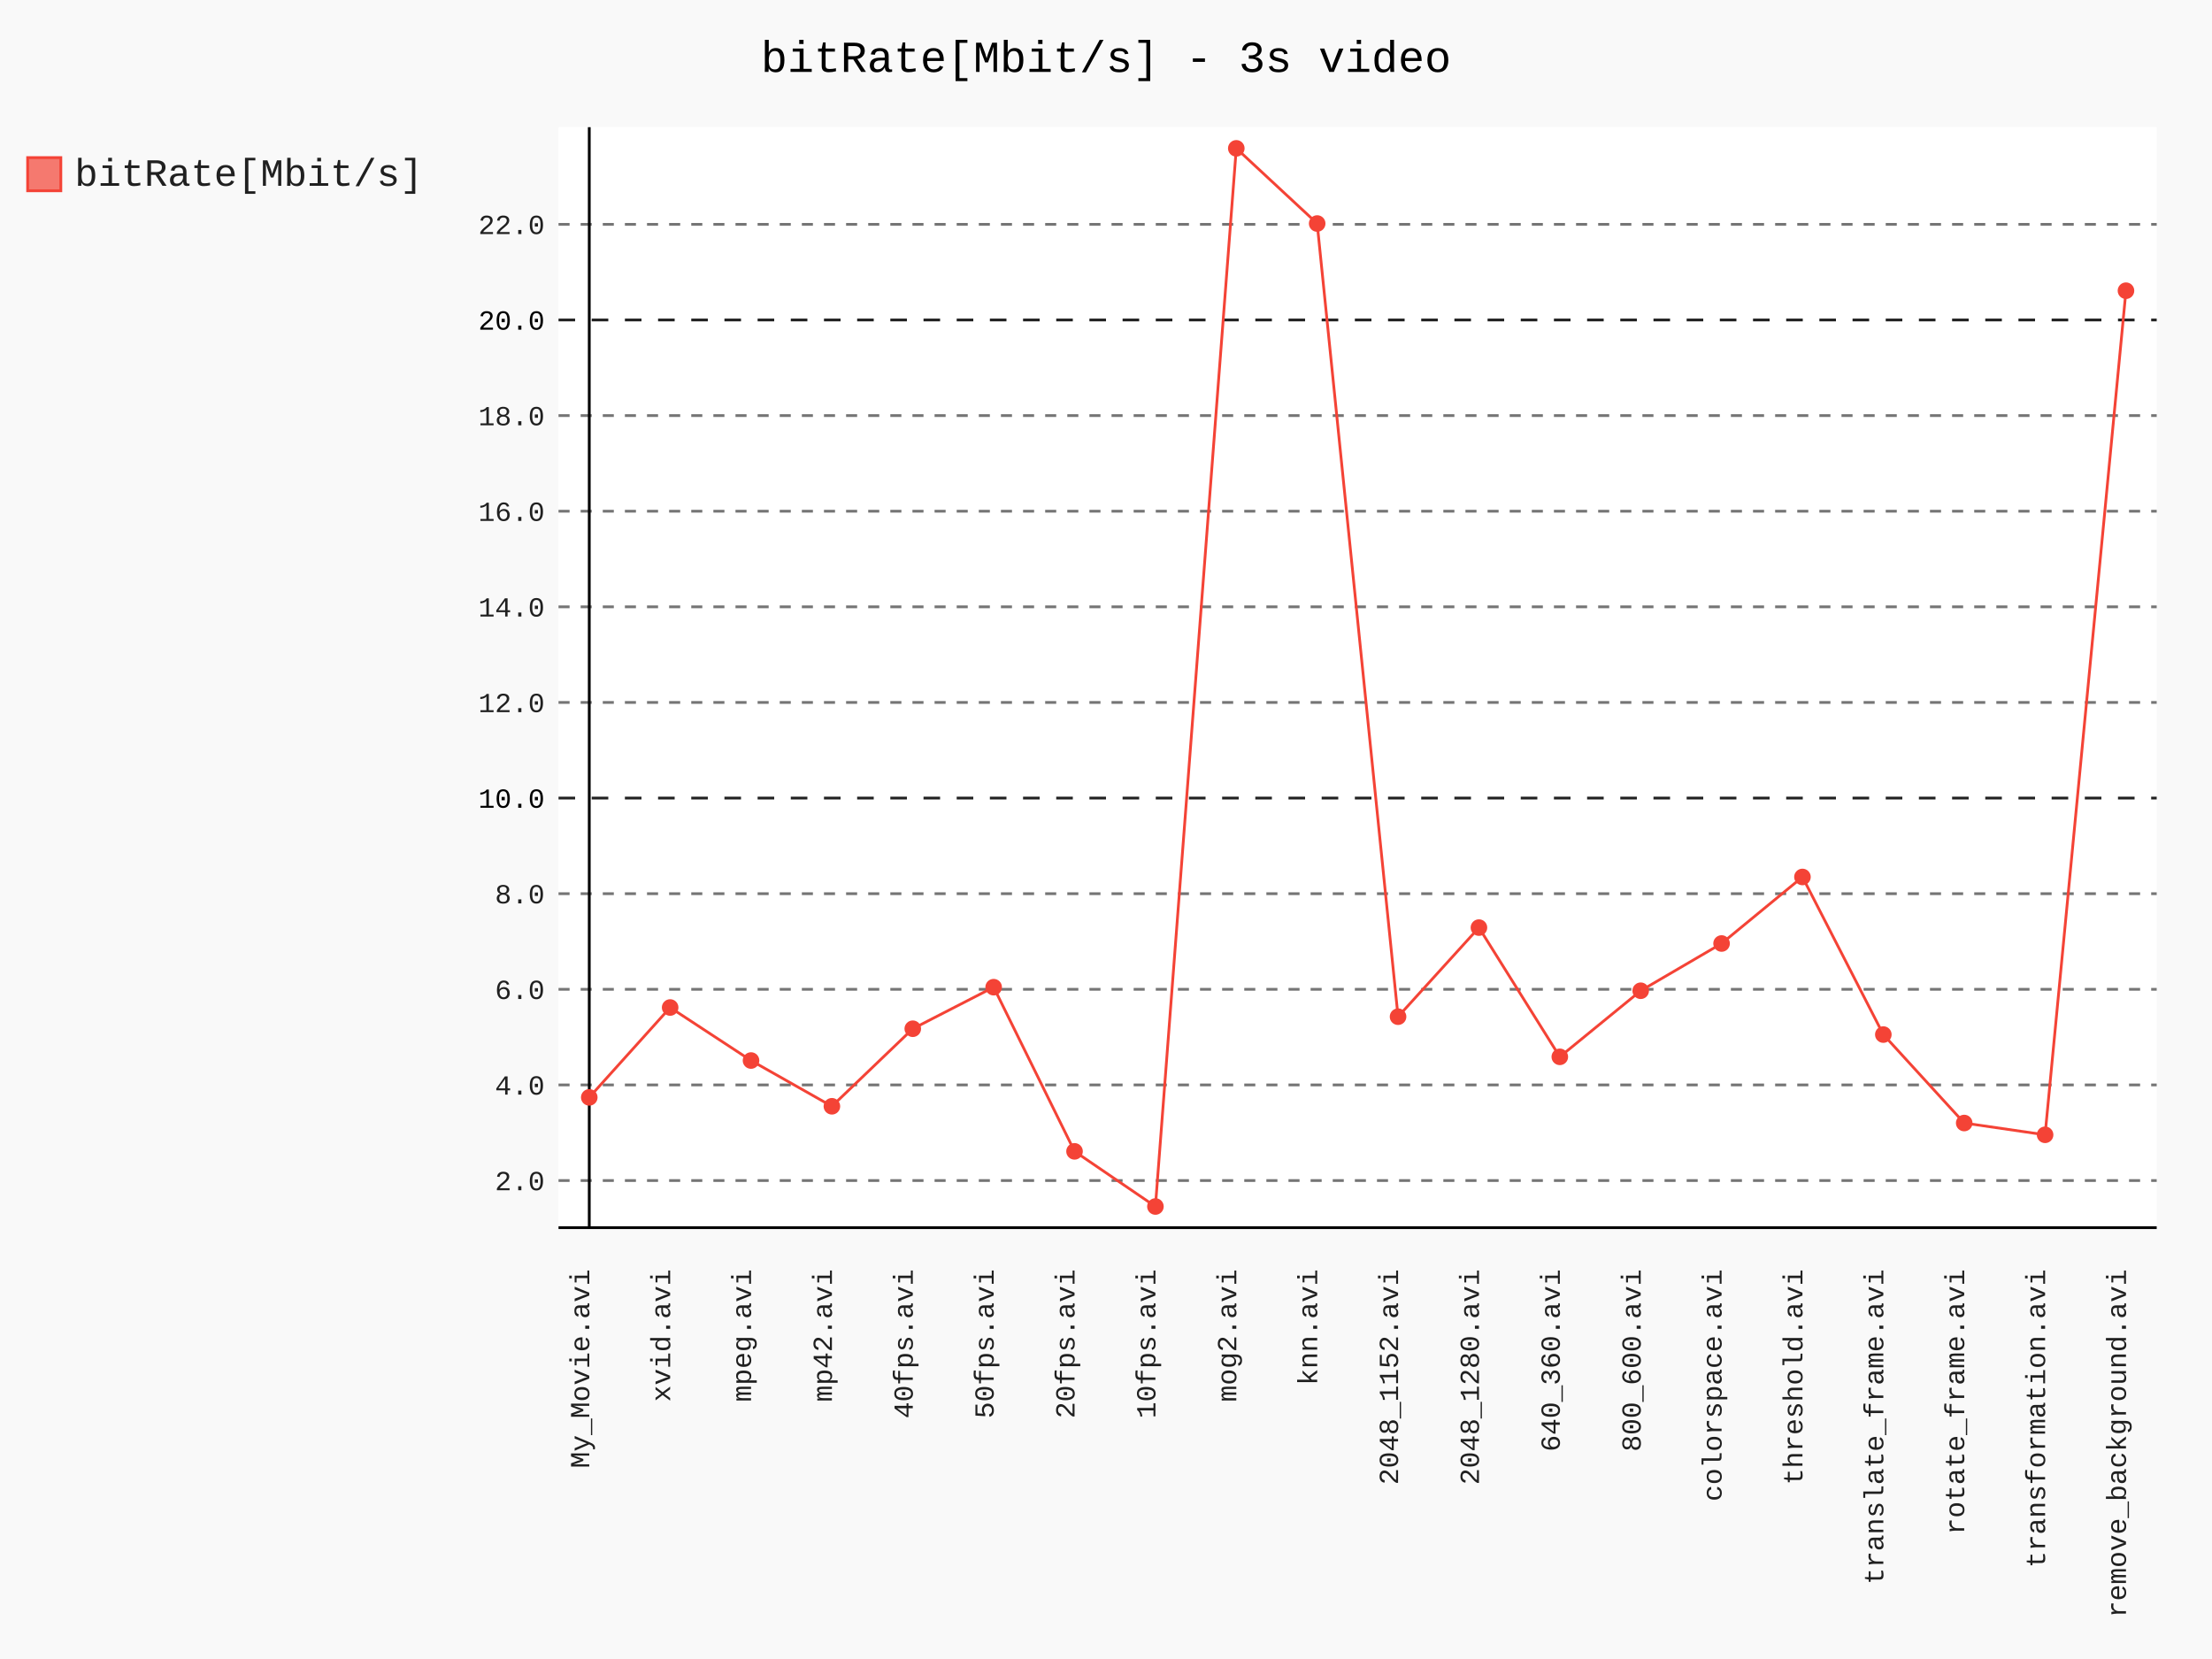
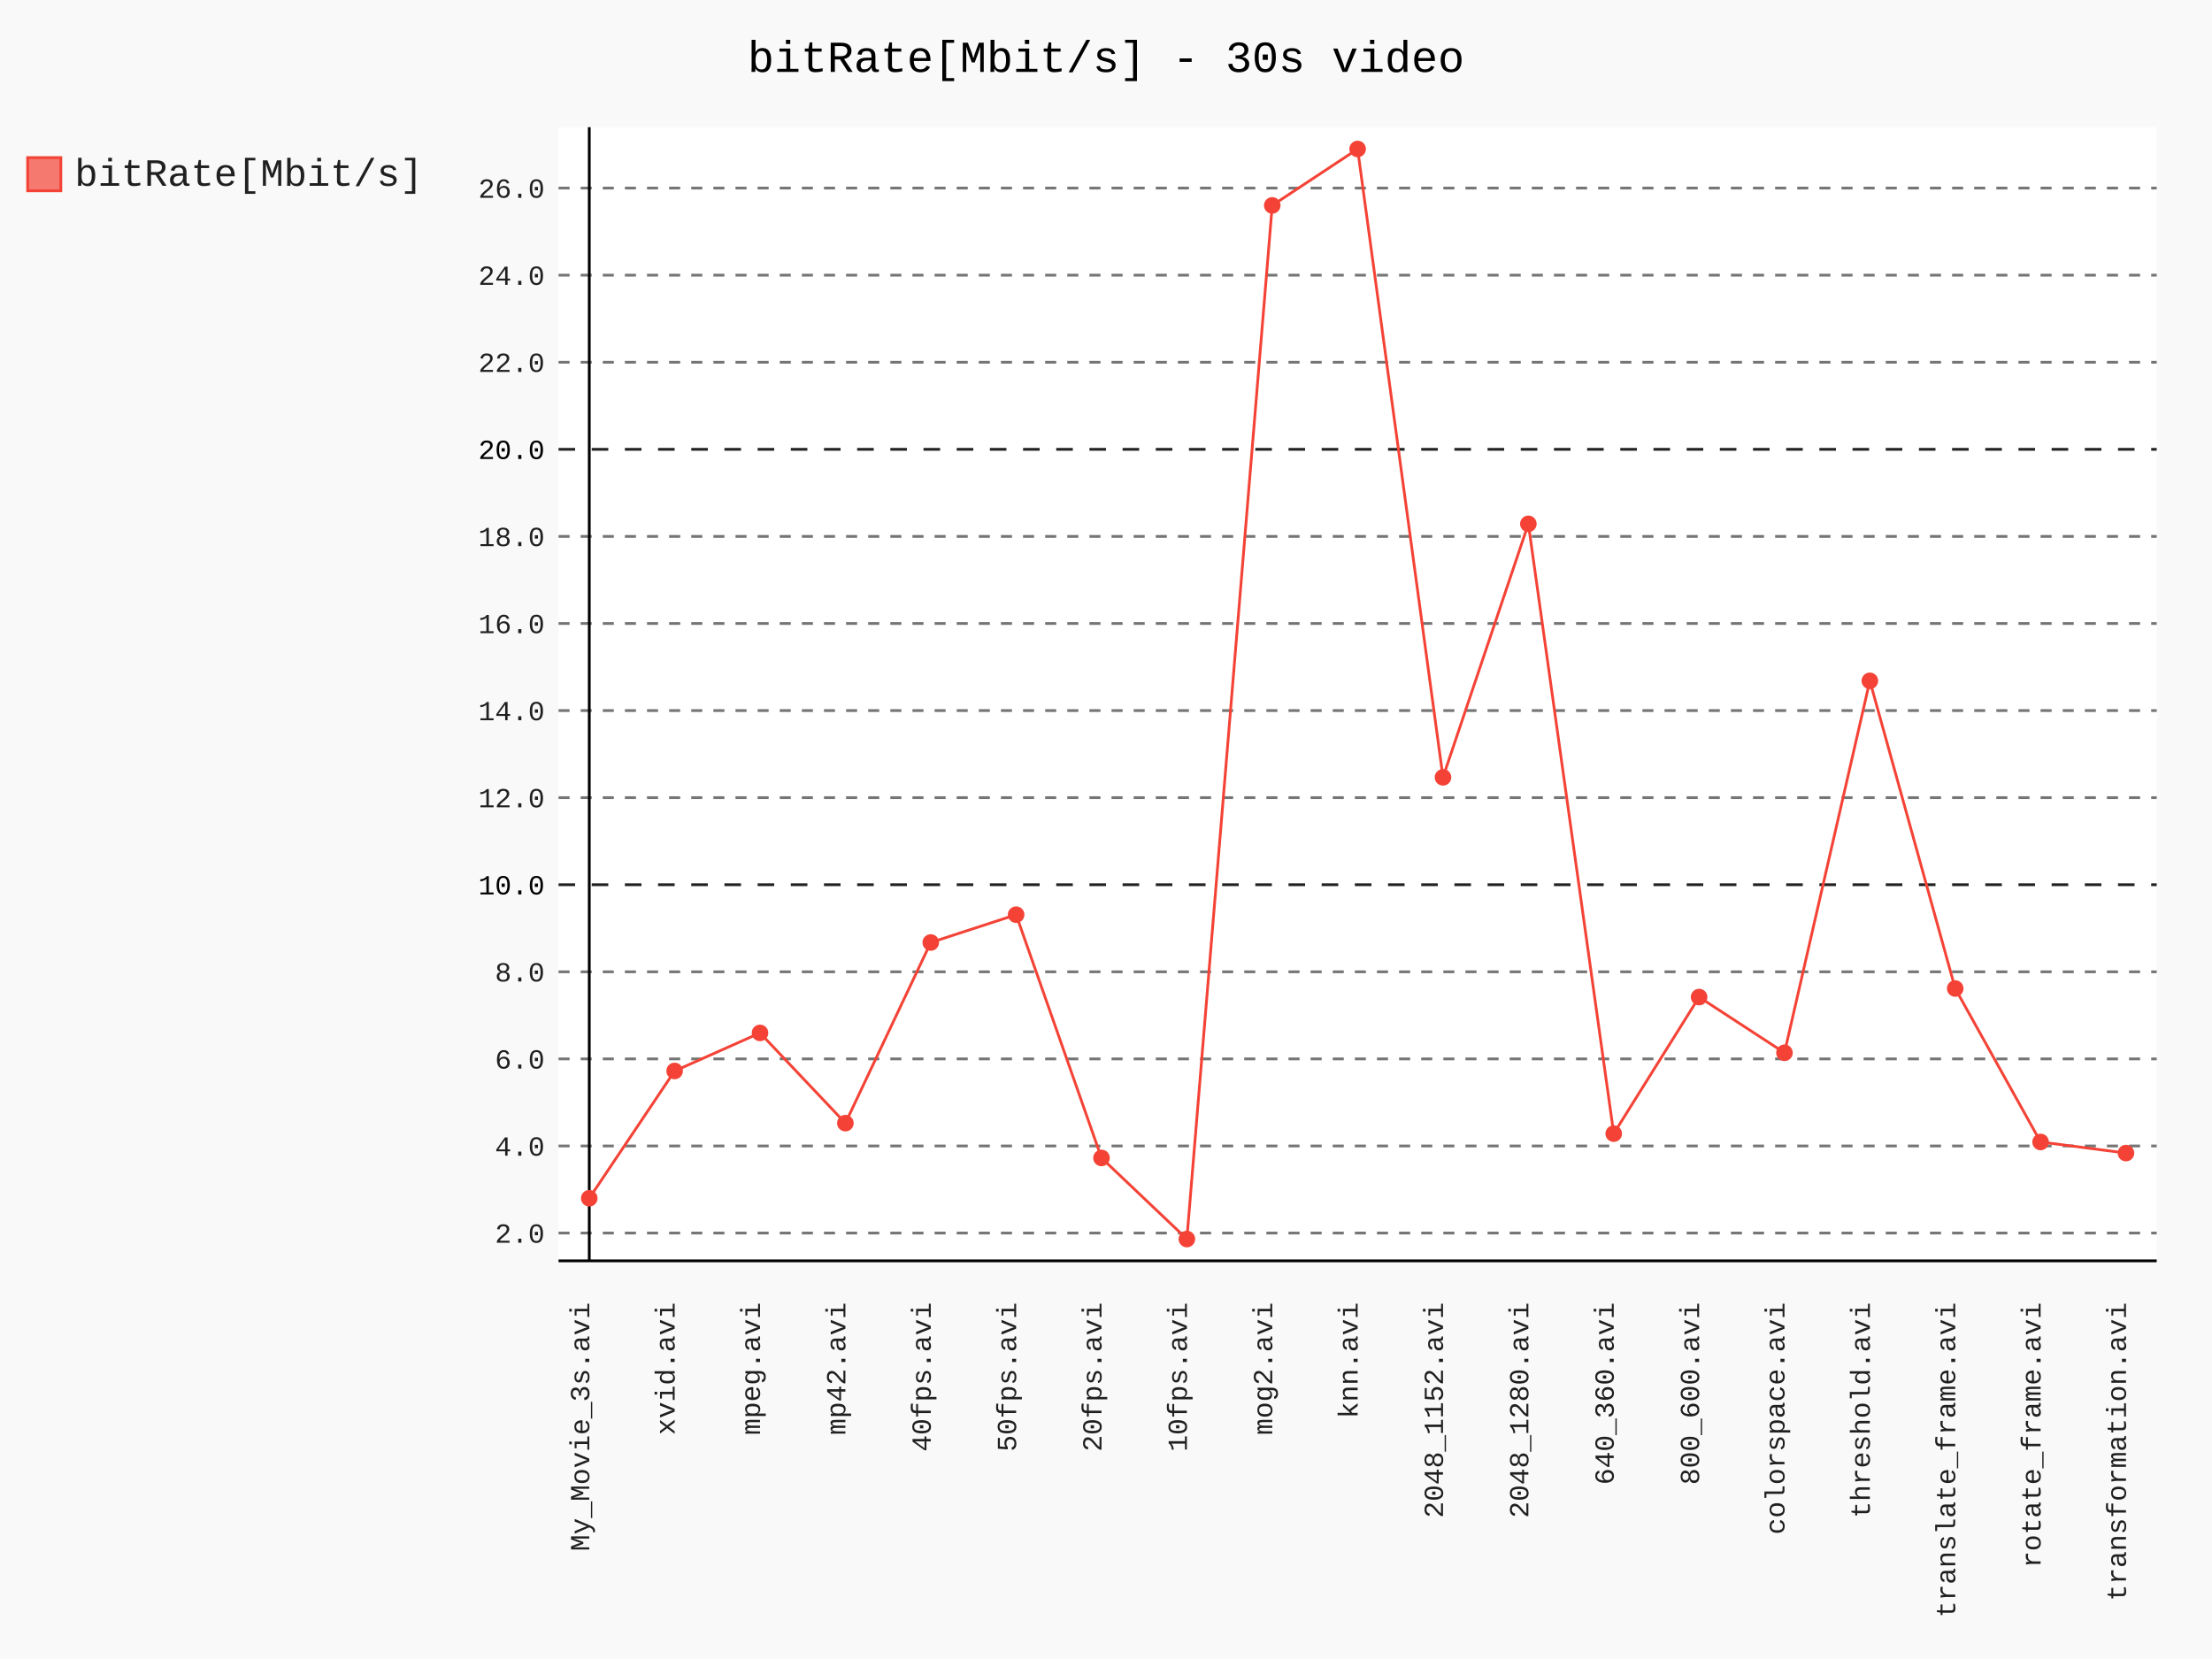
- <svg xmlns="http://www.w3.org/2000/svg" class="pygal-chart" id="chart-f7a92870-f9f4-41e7-86db-1ce3e3219ff3" viewBox="0 0 800 600">
+ <svg xmlns="http://www.w3.org/2000/svg" class="pygal-chart" id="chart-c74074d8-b9dc-451a-99ee-8d6e1b5ba325" viewBox="0 0 800 600">
  <defs>
-     <style type="text/css">#chart-f7a92870-f9f4-41e7-86db-1ce3e3219ff3{-webkit-user-select:none;-webkit-font-smoothing:antialiased;font-family:Consolas,"Liberation Mono",Menlo,Courier,monospace}#chart-f7a92870-f9f4-41e7-86db-1ce3e3219ff3 .title{font-family:Consolas,"Liberation Mono",Menlo,Courier,monospace;font-size:16px}#chart-f7a92870-f9f4-41e7-86db-1ce3e3219ff3 .legends .legend text{font-family:Consolas,"Liberation Mono",Menlo,Courier,monospace;font-size:14px}#chart-f7a92870-f9f4-41e7-86db-1ce3e3219ff3 .axis text{font-family:Consolas,"Liberation Mono",Menlo,Courier,monospace;font-size:10px}#chart-f7a92870-f9f4-41e7-86db-1ce3e3219ff3 .axis text.major{font-family:Consolas,"Liberation Mono",Menlo,Courier,monospace;font-size:10px}#chart-f7a92870-f9f4-41e7-86db-1ce3e3219ff3 .text-overlay text.value{font-family:Consolas,"Liberation Mono",Menlo,Courier,monospace;font-size:16px}#chart-f7a92870-f9f4-41e7-86db-1ce3e3219ff3 .text-overlay text.label{font-family:Consolas,"Liberation Mono",Menlo,Courier,monospace;font-size:10px}#chart-f7a92870-f9f4-41e7-86db-1ce3e3219ff3 .tooltip{font-family:Consolas,"Liberation Mono",Menlo,Courier,monospace;font-size:14px}#chart-f7a92870-f9f4-41e7-86db-1ce3e3219ff3 text.no_data{font-family:Consolas,"Liberation Mono",Menlo,Courier,monospace;font-size:64px}
- #chart-f7a92870-f9f4-41e7-86db-1ce3e3219ff3{background-color:rgba(249,249,249,1)}#chart-f7a92870-f9f4-41e7-86db-1ce3e3219ff3 path,#chart-f7a92870-f9f4-41e7-86db-1ce3e3219ff3 line,#chart-f7a92870-f9f4-41e7-86db-1ce3e3219ff3 rect,#chart-f7a92870-f9f4-41e7-86db-1ce3e3219ff3 circle{-webkit-transition:150ms;-moz-transition:150ms;transition:150ms}#chart-f7a92870-f9f4-41e7-86db-1ce3e3219ff3 .graph &gt; .background{fill:rgba(249,249,249,1)}#chart-f7a92870-f9f4-41e7-86db-1ce3e3219ff3 .plot &gt; .background{fill:rgba(255,255,255,1)}#chart-f7a92870-f9f4-41e7-86db-1ce3e3219ff3 .graph{fill:rgba(0,0,0,.87)}#chart-f7a92870-f9f4-41e7-86db-1ce3e3219ff3 text.no_data{fill:rgba(0,0,0,1)}#chart-f7a92870-f9f4-41e7-86db-1ce3e3219ff3 .title{fill:rgba(0,0,0,1)}#chart-f7a92870-f9f4-41e7-86db-1ce3e3219ff3 .legends .legend text{fill:rgba(0,0,0,.87)}#chart-f7a92870-f9f4-41e7-86db-1ce3e3219ff3 .legends .legend:hover text{fill:rgba(0,0,0,1)}#chart-f7a92870-f9f4-41e7-86db-1ce3e3219ff3 .axis .line{stroke:rgba(0,0,0,1)}#chart-f7a92870-f9f4-41e7-86db-1ce3e3219ff3 .axis .guide.line{stroke:rgba(0,0,0,.54)}#chart-f7a92870-f9f4-41e7-86db-1ce3e3219ff3 .axis .major.line{stroke:rgba(0,0,0,.87)}#chart-f7a92870-f9f4-41e7-86db-1ce3e3219ff3 .axis text.major{fill:rgba(0,0,0,1)}#chart-f7a92870-f9f4-41e7-86db-1ce3e3219ff3 .axis.y .guides:hover .guide.line,#chart-f7a92870-f9f4-41e7-86db-1ce3e3219ff3 .line-graph .axis.x .guides:hover .guide.line,#chart-f7a92870-f9f4-41e7-86db-1ce3e3219ff3 .stackedline-graph .axis.x .guides:hover .guide.line,#chart-f7a92870-f9f4-41e7-86db-1ce3e3219ff3 .xy-graph .axis.x .guides:hover .guide.line{stroke:rgba(0,0,0,1)}#chart-f7a92870-f9f4-41e7-86db-1ce3e3219ff3 .axis .guides:hover text{fill:rgba(0,0,0,1)}#chart-f7a92870-f9f4-41e7-86db-1ce3e3219ff3 .reactive{fill-opacity:.7}#chart-f7a92870-f9f4-41e7-86db-1ce3e3219ff3 .reactive.active,#chart-f7a92870-f9f4-41e7-86db-1ce3e3219ff3 .active .reactive{fill-opacity:.8;stroke-width:4}#chart-f7a92870-f9f4-41e7-86db-1ce3e3219ff3 .series text{fill:rgba(0,0,0,1)}#chart-f7a92870-f9f4-41e7-86db-1ce3e3219ff3 .tooltip rect{fill:rgba(255,255,255,1);stroke:rgba(0,0,0,1);-webkit-transition:opacity 150ms;-moz-transition:opacity 150ms;transition:opacity 150ms}#chart-f7a92870-f9f4-41e7-86db-1ce3e3219ff3 .tooltip .label{fill:rgba(0,0,0,.87)}#chart-f7a92870-f9f4-41e7-86db-1ce3e3219ff3 .tooltip .label{fill:rgba(0,0,0,.87)}#chart-f7a92870-f9f4-41e7-86db-1ce3e3219ff3 .tooltip .legend{font-size:.8em;fill:rgba(0,0,0,.54)}#chart-f7a92870-f9f4-41e7-86db-1ce3e3219ff3 .tooltip .x_label{font-size:.6em;fill:rgba(0,0,0,1)}#chart-f7a92870-f9f4-41e7-86db-1ce3e3219ff3 .tooltip .xlink{font-size:.5em;text-decoration:underline}#chart-f7a92870-f9f4-41e7-86db-1ce3e3219ff3 .tooltip .value{font-size:1.5em}#chart-f7a92870-f9f4-41e7-86db-1ce3e3219ff3 .map-element{fill:rgba(255,255,255,1);stroke:rgba(0,0,0,.54) !important}#chart-f7a92870-f9f4-41e7-86db-1ce3e3219ff3 .map-element .reactive{fill-opacity:inherit}#chart-f7a92870-f9f4-41e7-86db-1ce3e3219ff3 .color-0,#chart-f7a92870-f9f4-41e7-86db-1ce3e3219ff3 .color-0 a:visited{stroke:#F44336;fill:#F44336}#chart-f7a92870-f9f4-41e7-86db-1ce3e3219ff3 .text-overlay .color-0 text{fill:black}
- #chart-f7a92870-f9f4-41e7-86db-1ce3e3219ff3 text.no_data{text-anchor:middle}#chart-f7a92870-f9f4-41e7-86db-1ce3e3219ff3 .guide.line{fill:none}#chart-f7a92870-f9f4-41e7-86db-1ce3e3219ff3 .centered{text-anchor:middle}#chart-f7a92870-f9f4-41e7-86db-1ce3e3219ff3 .title{text-anchor:middle}#chart-f7a92870-f9f4-41e7-86db-1ce3e3219ff3 .legends .legend text{fill-opacity:1}#chart-f7a92870-f9f4-41e7-86db-1ce3e3219ff3 .axis.x text{text-anchor:middle}#chart-f7a92870-f9f4-41e7-86db-1ce3e3219ff3 .axis.x:not(.web) text[transform]{text-anchor:start}#chart-f7a92870-f9f4-41e7-86db-1ce3e3219ff3 .axis.x:not(.web) text[transform].backwards{text-anchor:end}#chart-f7a92870-f9f4-41e7-86db-1ce3e3219ff3 .axis.y text{text-anchor:end}#chart-f7a92870-f9f4-41e7-86db-1ce3e3219ff3 .axis.y text[transform].backwards{text-anchor:start}#chart-f7a92870-f9f4-41e7-86db-1ce3e3219ff3 .axis.y2 text{text-anchor:start}#chart-f7a92870-f9f4-41e7-86db-1ce3e3219ff3 .axis.y2 text[transform].backwards{text-anchor:end}#chart-f7a92870-f9f4-41e7-86db-1ce3e3219ff3 .axis .guide.line{stroke-dasharray:4,4}#chart-f7a92870-f9f4-41e7-86db-1ce3e3219ff3 .axis .major.guide.line{stroke-dasharray:6,6}#chart-f7a92870-f9f4-41e7-86db-1ce3e3219ff3 .horizontal .axis.y .guide.line,#chart-f7a92870-f9f4-41e7-86db-1ce3e3219ff3 .horizontal .axis.y2 .guide.line,#chart-f7a92870-f9f4-41e7-86db-1ce3e3219ff3 .vertical .axis.x .guide.line{opacity:0}#chart-f7a92870-f9f4-41e7-86db-1ce3e3219ff3 .horizontal .axis.always_show .guide.line,#chart-f7a92870-f9f4-41e7-86db-1ce3e3219ff3 .vertical .axis.always_show .guide.line{opacity:1 !important}#chart-f7a92870-f9f4-41e7-86db-1ce3e3219ff3 .axis.y .guides:hover .guide.line,#chart-f7a92870-f9f4-41e7-86db-1ce3e3219ff3 .axis.y2 .guides:hover .guide.line,#chart-f7a92870-f9f4-41e7-86db-1ce3e3219ff3 .axis.x .guides:hover .guide.line{opacity:1}#chart-f7a92870-f9f4-41e7-86db-1ce3e3219ff3 .axis .guides:hover text{opacity:1}#chart-f7a92870-f9f4-41e7-86db-1ce3e3219ff3 .nofill{fill:none}#chart-f7a92870-f9f4-41e7-86db-1ce3e3219ff3 .subtle-fill{fill-opacity:.2}#chart-f7a92870-f9f4-41e7-86db-1ce3e3219ff3 .dot{stroke-width:1px;fill-opacity:1}#chart-f7a92870-f9f4-41e7-86db-1ce3e3219ff3 .dot.active{stroke-width:5px}#chart-f7a92870-f9f4-41e7-86db-1ce3e3219ff3 .dot.negative{fill:transparent}#chart-f7a92870-f9f4-41e7-86db-1ce3e3219ff3 text,#chart-f7a92870-f9f4-41e7-86db-1ce3e3219ff3 tspan{stroke:none !important}#chart-f7a92870-f9f4-41e7-86db-1ce3e3219ff3 .series text.active{opacity:1}#chart-f7a92870-f9f4-41e7-86db-1ce3e3219ff3 .tooltip rect{fill-opacity:.95;stroke-width:.5}#chart-f7a92870-f9f4-41e7-86db-1ce3e3219ff3 .tooltip text{fill-opacity:1}#chart-f7a92870-f9f4-41e7-86db-1ce3e3219ff3 .showable{visibility:hidden}#chart-f7a92870-f9f4-41e7-86db-1ce3e3219ff3 .showable.shown{visibility:visible}</style>
+     <style type="text/css">#chart-c74074d8-b9dc-451a-99ee-8d6e1b5ba325{-webkit-user-select:none;-webkit-font-smoothing:antialiased;font-family:Consolas,"Liberation Mono",Menlo,Courier,monospace}#chart-c74074d8-b9dc-451a-99ee-8d6e1b5ba325 .title{font-family:Consolas,"Liberation Mono",Menlo,Courier,monospace;font-size:16px}#chart-c74074d8-b9dc-451a-99ee-8d6e1b5ba325 .legends .legend text{font-family:Consolas,"Liberation Mono",Menlo,Courier,monospace;font-size:14px}#chart-c74074d8-b9dc-451a-99ee-8d6e1b5ba325 .axis text{font-family:Consolas,"Liberation Mono",Menlo,Courier,monospace;font-size:10px}#chart-c74074d8-b9dc-451a-99ee-8d6e1b5ba325 .axis text.major{font-family:Consolas,"Liberation Mono",Menlo,Courier,monospace;font-size:10px}#chart-c74074d8-b9dc-451a-99ee-8d6e1b5ba325 .text-overlay text.value{font-family:Consolas,"Liberation Mono",Menlo,Courier,monospace;font-size:16px}#chart-c74074d8-b9dc-451a-99ee-8d6e1b5ba325 .text-overlay text.label{font-family:Consolas,"Liberation Mono",Menlo,Courier,monospace;font-size:10px}#chart-c74074d8-b9dc-451a-99ee-8d6e1b5ba325 .tooltip{font-family:Consolas,"Liberation Mono",Menlo,Courier,monospace;font-size:14px}#chart-c74074d8-b9dc-451a-99ee-8d6e1b5ba325 text.no_data{font-family:Consolas,"Liberation Mono",Menlo,Courier,monospace;font-size:64px}
+ #chart-c74074d8-b9dc-451a-99ee-8d6e1b5ba325{background-color:rgba(249,249,249,1)}#chart-c74074d8-b9dc-451a-99ee-8d6e1b5ba325 path,#chart-c74074d8-b9dc-451a-99ee-8d6e1b5ba325 line,#chart-c74074d8-b9dc-451a-99ee-8d6e1b5ba325 rect,#chart-c74074d8-b9dc-451a-99ee-8d6e1b5ba325 circle{-webkit-transition:150ms;-moz-transition:150ms;transition:150ms}#chart-c74074d8-b9dc-451a-99ee-8d6e1b5ba325 .graph &gt; .background{fill:rgba(249,249,249,1)}#chart-c74074d8-b9dc-451a-99ee-8d6e1b5ba325 .plot &gt; .background{fill:rgba(255,255,255,1)}#chart-c74074d8-b9dc-451a-99ee-8d6e1b5ba325 .graph{fill:rgba(0,0,0,.87)}#chart-c74074d8-b9dc-451a-99ee-8d6e1b5ba325 text.no_data{fill:rgba(0,0,0,1)}#chart-c74074d8-b9dc-451a-99ee-8d6e1b5ba325 .title{fill:rgba(0,0,0,1)}#chart-c74074d8-b9dc-451a-99ee-8d6e1b5ba325 .legends .legend text{fill:rgba(0,0,0,.87)}#chart-c74074d8-b9dc-451a-99ee-8d6e1b5ba325 .legends .legend:hover text{fill:rgba(0,0,0,1)}#chart-c74074d8-b9dc-451a-99ee-8d6e1b5ba325 .axis .line{stroke:rgba(0,0,0,1)}#chart-c74074d8-b9dc-451a-99ee-8d6e1b5ba325 .axis .guide.line{stroke:rgba(0,0,0,.54)}#chart-c74074d8-b9dc-451a-99ee-8d6e1b5ba325 .axis .major.line{stroke:rgba(0,0,0,.87)}#chart-c74074d8-b9dc-451a-99ee-8d6e1b5ba325 .axis text.major{fill:rgba(0,0,0,1)}#chart-c74074d8-b9dc-451a-99ee-8d6e1b5ba325 .axis.y .guides:hover .guide.line,#chart-c74074d8-b9dc-451a-99ee-8d6e1b5ba325 .line-graph .axis.x .guides:hover .guide.line,#chart-c74074d8-b9dc-451a-99ee-8d6e1b5ba325 .stackedline-graph .axis.x .guides:hover .guide.line,#chart-c74074d8-b9dc-451a-99ee-8d6e1b5ba325 .xy-graph .axis.x .guides:hover .guide.line{stroke:rgba(0,0,0,1)}#chart-c74074d8-b9dc-451a-99ee-8d6e1b5ba325 .axis .guides:hover text{fill:rgba(0,0,0,1)}#chart-c74074d8-b9dc-451a-99ee-8d6e1b5ba325 .reactive{fill-opacity:.7}#chart-c74074d8-b9dc-451a-99ee-8d6e1b5ba325 .reactive.active,#chart-c74074d8-b9dc-451a-99ee-8d6e1b5ba325 .active .reactive{fill-opacity:.8;stroke-width:4}#chart-c74074d8-b9dc-451a-99ee-8d6e1b5ba325 .series text{fill:rgba(0,0,0,1)}#chart-c74074d8-b9dc-451a-99ee-8d6e1b5ba325 .tooltip rect{fill:rgba(255,255,255,1);stroke:rgba(0,0,0,1);-webkit-transition:opacity 150ms;-moz-transition:opacity 150ms;transition:opacity 150ms}#chart-c74074d8-b9dc-451a-99ee-8d6e1b5ba325 .tooltip .label{fill:rgba(0,0,0,.87)}#chart-c74074d8-b9dc-451a-99ee-8d6e1b5ba325 .tooltip .label{fill:rgba(0,0,0,.87)}#chart-c74074d8-b9dc-451a-99ee-8d6e1b5ba325 .tooltip .legend{font-size:.8em;fill:rgba(0,0,0,.54)}#chart-c74074d8-b9dc-451a-99ee-8d6e1b5ba325 .tooltip .x_label{font-size:.6em;fill:rgba(0,0,0,1)}#chart-c74074d8-b9dc-451a-99ee-8d6e1b5ba325 .tooltip .xlink{font-size:.5em;text-decoration:underline}#chart-c74074d8-b9dc-451a-99ee-8d6e1b5ba325 .tooltip .value{font-size:1.5em}#chart-c74074d8-b9dc-451a-99ee-8d6e1b5ba325 .map-element{fill:rgba(255,255,255,1);stroke:rgba(0,0,0,.54) !important}#chart-c74074d8-b9dc-451a-99ee-8d6e1b5ba325 .map-element .reactive{fill-opacity:inherit}#chart-c74074d8-b9dc-451a-99ee-8d6e1b5ba325 .color-0,#chart-c74074d8-b9dc-451a-99ee-8d6e1b5ba325 .color-0 a:visited{stroke:#F44336;fill:#F44336}#chart-c74074d8-b9dc-451a-99ee-8d6e1b5ba325 .text-overlay .color-0 text{fill:black}
+ #chart-c74074d8-b9dc-451a-99ee-8d6e1b5ba325 text.no_data{text-anchor:middle}#chart-c74074d8-b9dc-451a-99ee-8d6e1b5ba325 .guide.line{fill:none}#chart-c74074d8-b9dc-451a-99ee-8d6e1b5ba325 .centered{text-anchor:middle}#chart-c74074d8-b9dc-451a-99ee-8d6e1b5ba325 .title{text-anchor:middle}#chart-c74074d8-b9dc-451a-99ee-8d6e1b5ba325 .legends .legend text{fill-opacity:1}#chart-c74074d8-b9dc-451a-99ee-8d6e1b5ba325 .axis.x text{text-anchor:middle}#chart-c74074d8-b9dc-451a-99ee-8d6e1b5ba325 .axis.x:not(.web) text[transform]{text-anchor:start}#chart-c74074d8-b9dc-451a-99ee-8d6e1b5ba325 .axis.x:not(.web) text[transform].backwards{text-anchor:end}#chart-c74074d8-b9dc-451a-99ee-8d6e1b5ba325 .axis.y text{text-anchor:end}#chart-c74074d8-b9dc-451a-99ee-8d6e1b5ba325 .axis.y text[transform].backwards{text-anchor:start}#chart-c74074d8-b9dc-451a-99ee-8d6e1b5ba325 .axis.y2 text{text-anchor:start}#chart-c74074d8-b9dc-451a-99ee-8d6e1b5ba325 .axis.y2 text[transform].backwards{text-anchor:end}#chart-c74074d8-b9dc-451a-99ee-8d6e1b5ba325 .axis .guide.line{stroke-dasharray:4,4}#chart-c74074d8-b9dc-451a-99ee-8d6e1b5ba325 .axis .major.guide.line{stroke-dasharray:6,6}#chart-c74074d8-b9dc-451a-99ee-8d6e1b5ba325 .horizontal .axis.y .guide.line,#chart-c74074d8-b9dc-451a-99ee-8d6e1b5ba325 .horizontal .axis.y2 .guide.line,#chart-c74074d8-b9dc-451a-99ee-8d6e1b5ba325 .vertical .axis.x .guide.line{opacity:0}#chart-c74074d8-b9dc-451a-99ee-8d6e1b5ba325 .horizontal .axis.always_show .guide.line,#chart-c74074d8-b9dc-451a-99ee-8d6e1b5ba325 .vertical .axis.always_show .guide.line{opacity:1 !important}#chart-c74074d8-b9dc-451a-99ee-8d6e1b5ba325 .axis.y .guides:hover .guide.line,#chart-c74074d8-b9dc-451a-99ee-8d6e1b5ba325 .axis.y2 .guides:hover .guide.line,#chart-c74074d8-b9dc-451a-99ee-8d6e1b5ba325 .axis.x .guides:hover .guide.line{opacity:1}#chart-c74074d8-b9dc-451a-99ee-8d6e1b5ba325 .axis .guides:hover text{opacity:1}#chart-c74074d8-b9dc-451a-99ee-8d6e1b5ba325 .nofill{fill:none}#chart-c74074d8-b9dc-451a-99ee-8d6e1b5ba325 .subtle-fill{fill-opacity:.2}#chart-c74074d8-b9dc-451a-99ee-8d6e1b5ba325 .dot{stroke-width:1px;fill-opacity:1}#chart-c74074d8-b9dc-451a-99ee-8d6e1b5ba325 .dot.active{stroke-width:5px}#chart-c74074d8-b9dc-451a-99ee-8d6e1b5ba325 .dot.negative{fill:transparent}#chart-c74074d8-b9dc-451a-99ee-8d6e1b5ba325 text,#chart-c74074d8-b9dc-451a-99ee-8d6e1b5ba325 tspan{stroke:none !important}#chart-c74074d8-b9dc-451a-99ee-8d6e1b5ba325 .series text.active{opacity:1}#chart-c74074d8-b9dc-451a-99ee-8d6e1b5ba325 .tooltip rect{fill-opacity:.95;stroke-width:.5}#chart-c74074d8-b9dc-451a-99ee-8d6e1b5ba325 .tooltip text{fill-opacity:1}#chart-c74074d8-b9dc-451a-99ee-8d6e1b5ba325 .showable{visibility:hidden}#chart-c74074d8-b9dc-451a-99ee-8d6e1b5ba325 .showable.shown{visibility:visible}</style>
  </defs>
  <g class="graph line-graph vertical">
    <rect class="background" height="600" width="800" x="0" y="0" />
    <g class="plot" transform="translate(202, 46)">
-       <rect class="background" height="398.0" width="578.0" x="0" y="0" />
+       <rect class="background" height="410.0" width="578.0" x="0" y="0" />
      <g class="axis y">
-         <path class="line" d="M0 398 h578" />
-         <g class="guides">
-           <path class="guide line" d="M0 380.961 h578" />
-           <text class="" x="-5" y="384.461">2.0</text>
-         </g>
-         <g class="guides">
-           <path class="guide line" d="M0 346.379 h578" />
-           <text class="" x="-5" y="349.879">4.0</text>
-         </g>
-         <g class="guides">
-           <path class="guide line" d="M0 311.797 h578" />
-           <text class="" x="-5" y="315.297">6.0</text>
-         </g>
-         <g class="guides">
-           <path class="guide line" d="M0 277.215 h578" />
-           <text class="" x="-5" y="280.715">8.0</text>
-         </g>
-         <g class="guides">
-           <path class="major guide line" d="M0 242.633 h578" />
-           <text class="major" x="-5" y="246.133">10.0</text>
-         </g>
-         <g class="guides">
-           <path class="guide line" d="M0 208.05 h578" />
-           <text class="" x="-5" y="211.55">12.0</text>
-         </g>
-         <g class="guides">
-           <path class="guide line" d="M0 173.468 h578" />
-           <text class="" x="-5" y="176.968">14.0</text>
-         </g>
-         <g class="guides">
-           <path class="guide line" d="M0 138.886 h578" />
-           <text class="" x="-5" y="142.386">16.0</text>
-         </g>
-         <g class="guides">
-           <path class="guide line" d="M0 104.304 h578" />
-           <text class="" x="-5" y="107.804">18.0</text>
-         </g>
-         <g class="guides">
-           <path class="major guide line" d="M0 69.722 h578" />
-           <text class="major" x="-5" y="73.222">20.0</text>
-         </g>
-         <g class="guides">
-           <path class="guide line" d="M0 35.14 h578" />
-           <text class="" x="-5" y="38.64">22.0</text>
+         <path class="line" d="M0 410 h578" />
+         <g class="guides">
+           <path class="guide line" d="M0 399.949 h578" />
+           <text class="" x="-5" y="403.449">2.0</text>
+         </g>
+         <g class="guides">
+           <path class="guide line" d="M0 368.455 h578" />
+           <text class="" x="-5" y="371.955">4.0</text>
+         </g>
+         <g class="guides">
+           <path class="guide line" d="M0 336.961 h578" />
+           <text class="" x="-5" y="340.461">6.0</text>
+         </g>
+         <g class="guides">
+           <path class="guide line" d="M0 305.467 h578" />
+           <text class="" x="-5" y="308.967">8.0</text>
+         </g>
+         <g class="guides">
+           <path class="major guide line" d="M0 273.973 h578" />
+           <text class="major" x="-5" y="277.473">10.0</text>
+         </g>
+         <g class="guides">
+           <path class="guide line" d="M0 242.479 h578" />
+           <text class="" x="-5" y="245.979">12.0</text>
+         </g>
+         <g class="guides">
+           <path class="guide line" d="M0 210.986 h578" />
+           <text class="" x="-5" y="214.486">14.0</text>
+         </g>
+         <g class="guides">
+           <path class="guide line" d="M0 179.492 h578" />
+           <text class="" x="-5" y="182.992">16.0</text>
+         </g>
+         <g class="guides">
+           <path class="guide line" d="M0 147.998 h578" />
+           <text class="" x="-5" y="151.498">18.0</text>
+         </g>
+         <g class="guides">
+           <path class="major guide line" d="M0 116.504 h578" />
+           <text class="major" x="-5" y="120.004">20.0</text>
+         </g>
+         <g class="guides">
+           <path class="guide line" d="M0 85.01 h578" />
+           <text class="" x="-5" y="88.51">22.0</text>
+         </g>
+         <g class="guides">
+           <path class="guide line" d="M0 53.516 h578" />
+           <text class="" x="-5" y="57.016">24.0</text>
+         </g>
+         <g class="guides">
+           <path class="guide line" d="M0 22.022 h578" />
+           <text class="" x="-5" y="25.522">26.0</text>
        </g>
      </g>
      <g class="axis x">
        <g class="guides">
-           <path class="line" d="M11.115 0 v398" />
-           <text class="backwards" transform="rotate(270 11.11538 413)" x="11.115" y="413.0">My_Movie.avi</text>
-         </g>
-         <g class="guides">
-           <path class="guide line" d="M40.366 0 v398" />
-           <text class="backwards" transform="rotate(270 40.3664 413)" x="40.366" y="413.0">xvid.avi</text>
-         </g>
-         <g class="guides">
-           <path class="guide line" d="M69.617 0 v398" />
-           <text class="backwards" transform="rotate(270 69.61741 413)" x="69.617" y="413.0">mpeg.avi</text>
-         </g>
-         <g class="guides">
-           <path class="guide line" d="M98.868 0 v398" />
-           <text class="backwards" transform="rotate(270 98.86842 413)" x="98.868" y="413.0">mp42.avi</text>
-         </g>
-         <g class="guides">
-           <path class="guide line" d="M128.119 0 v398" />
-           <text class="backwards" transform="rotate(270 128.1194 413)" x="128.119" y="413.0">40fps.avi</text>
-         </g>
-         <g class="guides">
-           <path class="guide line" d="M157.37 0 v398" />
-           <text class="backwards" transform="rotate(270 157.3704 413)" x="157.37" y="413.0">50fps.avi</text>
-         </g>
-         <g class="guides">
-           <path class="guide line" d="M186.621 0 v398" />
-           <text class="backwards" transform="rotate(270 186.6215 413)" x="186.621" y="413.0">20fps.avi</text>
-         </g>
-         <g class="guides">
-           <path class="guide line" d="M215.872 0 v398" />
-           <text class="backwards" transform="rotate(270 215.8725 413)" x="215.872" y="413.0">10fps.avi</text>
-         </g>
-         <g class="guides">
-           <path class="guide line" d="M245.123 0 v398" />
-           <text class="backwards" transform="rotate(270 245.1235 413)" x="245.123" y="413.0">mog2.avi</text>
-         </g>
-         <g class="guides">
-           <path class="guide line" d="M274.374 0 v398" />
-           <text class="backwards" transform="rotate(270 274.3745 413)" x="274.374" y="413.0">knn.avi</text>
-         </g>
-         <g class="guides">
-           <path class="guide line" d="M303.626 0 v398" />
-           <text class="backwards" transform="rotate(270 303.6255 413)" x="303.626" y="413.0">2048_1152.avi</text>
-         </g>
-         <g class="guides">
-           <path class="guide line" d="M332.877 0 v398" />
-           <text class="backwards" transform="rotate(270 332.8765 413)" x="332.877" y="413.0">2048_1280.avi</text>
-         </g>
-         <g class="guides">
-           <path class="guide line" d="M362.128 0 v398" />
-           <text class="backwards" transform="rotate(270 362.1275 413)" x="362.128" y="413.0">640_360.avi</text>
-         </g>
-         <g class="guides">
-           <path class="guide line" d="M391.379 0 v398" />
-           <text class="backwards" transform="rotate(270 391.3785 413)" x="391.379" y="413.0">800_600.avi</text>
-         </g>
-         <g class="guides">
-           <path class="guide line" d="M420.63 0 v398" />
-           <text class="backwards" transform="rotate(270 420.6296 413)" x="420.63" y="413.0">colorspace.avi</text>
-         </g>
-         <g class="guides">
-           <path class="guide line" d="M449.881 0 v398" />
-           <text class="backwards" transform="rotate(270 449.8806 413)" x="449.881" y="413.0">threshold.avi</text>
-         </g>
-         <g class="guides">
-           <path class="guide line" d="M479.132 0 v398" />
-           <text class="backwards" transform="rotate(270 479.1316 413)" x="479.132" y="413.0">translate_frame.avi</text>
-         </g>
-         <g class="guides">
-           <path class="guide line" d="M508.383 0 v398" />
-           <text class="backwards" transform="rotate(270 508.3826 413)" x="508.383" y="413.0">rotate_frame.avi</text>
-         </g>
-         <g class="guides">
-           <path class="guide line" d="M537.634 0 v398" />
-           <text class="backwards" transform="rotate(270 537.6336 413)" x="537.634" y="413.0">transformation.avi</text>
-         </g>
-         <g class="guides">
-           <path class="guide line" d="M566.885 0 v398" />
-           <text class="backwards" transform="rotate(270 566.8846 413)" x="566.885" y="413.0">remove_background.avi</text>
+           <path class="line" d="M11.115 0 v410" />
+           <text class="backwards" transform="rotate(270 11.11538 425)" x="11.115" y="425.0">My_Movie_3s.avi</text>
+         </g>
+         <g class="guides">
+           <path class="guide line" d="M41.991 0 v410" />
+           <text class="backwards" transform="rotate(270 41.99145 425)" x="41.991" y="425.0">xvid.avi</text>
+         </g>
+         <g class="guides">
+           <path class="guide line" d="M72.868 0 v410" />
+           <text class="backwards" transform="rotate(270 72.86752 425)" x="72.868" y="425.0">mpeg.avi</text>
+         </g>
+         <g class="guides">
+           <path class="guide line" d="M103.744 0 v410" />
+           <text class="backwards" transform="rotate(270 103.7436 425)" x="103.744" y="425.0">mp42.avi</text>
+         </g>
+         <g class="guides">
+           <path class="guide line" d="M134.62 0 v410" />
+           <text class="backwards" transform="rotate(270 134.6197 425)" x="134.62" y="425.0">40fps.avi</text>
+         </g>
+         <g class="guides">
+           <path class="guide line" d="M165.496 0 v410" />
+           <text class="backwards" transform="rotate(270 165.4957 425)" x="165.496" y="425.0">50fps.avi</text>
+         </g>
+         <g class="guides">
+           <path class="guide line" d="M196.372 0 v410" />
+           <text class="backwards" transform="rotate(270 196.3718 425)" x="196.372" y="425.0">20fps.avi</text>
+         </g>
+         <g class="guides">
+           <path class="guide line" d="M227.248 0 v410" />
+           <text class="backwards" transform="rotate(270 227.2479 425)" x="227.248" y="425.0">10fps.avi</text>
+         </g>
+         <g class="guides">
+           <path class="guide line" d="M258.124 0 v410" />
+           <text class="backwards" transform="rotate(270 258.1239 425)" x="258.124" y="425.0">mog2.avi</text>
+         </g>
+         <g class="guides">
+           <path class="guide line" d="M289 0 v410" />
+           <text class="backwards" transform="rotate(270 289 425)" x="289.0" y="425.0">knn.avi</text>
+         </g>
+         <g class="guides">
+           <path class="guide line" d="M319.876 0 v410" />
+           <text class="backwards" transform="rotate(270 319.8761 425)" x="319.876" y="425.0">2048_1152.avi</text>
+         </g>
+         <g class="guides">
+           <path class="guide line" d="M350.752 0 v410" />
+           <text class="backwards" transform="rotate(270 350.7521 425)" x="350.752" y="425.0">2048_1280.avi</text>
+         </g>
+         <g class="guides">
+           <path class="guide line" d="M381.628 0 v410" />
+           <text class="backwards" transform="rotate(270 381.6282 425)" x="381.628" y="425.0">640_360.avi</text>
+         </g>
+         <g class="guides">
+           <path class="guide line" d="M412.504 0 v410" />
+           <text class="backwards" transform="rotate(270 412.5043 425)" x="412.504" y="425.0">800_600.avi</text>
+         </g>
+         <g class="guides">
+           <path class="guide line" d="M443.38 0 v410" />
+           <text class="backwards" transform="rotate(270 443.3803 425)" x="443.38" y="425.0">colorspace.avi</text>
+         </g>
+         <g class="guides">
+           <path class="guide line" d="M474.256 0 v410" />
+           <text class="backwards" transform="rotate(270 474.2564 425)" x="474.256" y="425.0">threshold.avi</text>
+         </g>
+         <g class="guides">
+           <path class="guide line" d="M505.132 0 v410" />
+           <text class="backwards" transform="rotate(270 505.1325 425)" x="505.132" y="425.0">translate_frame.avi</text>
+         </g>
+         <g class="guides">
+           <path class="guide line" d="M536.009 0 v410" />
+           <text class="backwards" transform="rotate(270 536.0085 425)" x="536.009" y="425.0">rotate_frame.avi</text>
+         </g>
+         <g class="guides">
+           <path class="guide line" d="M566.885 0 v410" />
+           <text class="backwards" transform="rotate(270 566.8846 425)" x="566.885" y="425.0">transformation.avi</text>
        </g>
      </g>
      <g class="series serie-0 color-0">
-         <path class="line reactive nofill" d="M11.115 350.882 L40.366 318.377 69.617 337.557 98.868 354.101 128.119 326.058 157.37 311.029 186.621 370.403 215.872 390.346 245.123 7.654 274.374 34.84 303.626 321.7 332.877 289.481 362.128 336.219 391.379 312.318 420.63 295.232 449.881 271.169 479.132 328.166 508.383 360.158 537.634 364.417 566.885 59.142" />
+         <path class="line reactive nofill" d="M11.115 387.362 L41.991 341.331 72.868 327.57 103.744 360.199 134.62 294.868 165.496 284.805 196.372 372.788 227.248 402.115 258.124 28.292 289 7.885 319.876 235.131 350.752 143.458 381.628 363.993 412.504 314.607 443.38 334.75 474.256 200.233 505.132 311.509 536.009 367.01 566.885 371.022" />
      </g>
    </g>
    <g class="titles">
-       <text class="title plot_title" x="400.0" y="26">bitRate[Mbit/s] - 3s video</text>
+       <text class="title plot_title" x="400.0" y="26">bitRate[Mbit/s] - 30s video</text>
    </g>
    <g class="plot overlay" transform="translate(202, 46)">
      <g class="series serie-0 color-0">
        <g class="dots">
-           <circle class="dot reactive tooltip-trigger" cx="11.115" cy="350.882" r="2.5" />
-         </g>
-         <g class="dots">
-           <circle class="dot reactive tooltip-trigger" cx="40.366" cy="318.377" r="2.5" />
-         </g>
-         <g class="dots">
-           <circle class="dot reactive tooltip-trigger" cx="69.617" cy="337.557" r="2.5" />
-         </g>
-         <g class="dots">
-           <circle class="dot reactive tooltip-trigger" cx="98.868" cy="354.101" r="2.5" />
-         </g>
-         <g class="dots">
-           <circle class="dot reactive tooltip-trigger" cx="128.119" cy="326.058" r="2.5" />
-         </g>
-         <g class="dots">
-           <circle class="dot reactive tooltip-trigger" cx="157.37" cy="311.029" r="2.5" />
-         </g>
-         <g class="dots">
-           <circle class="dot reactive tooltip-trigger" cx="186.621" cy="370.403" r="2.5" />
-         </g>
-         <g class="dots">
-           <circle class="dot reactive tooltip-trigger" cx="215.872" cy="390.346" r="2.5" />
-         </g>
-         <g class="dots">
-           <circle class="dot reactive tooltip-trigger" cx="245.123" cy="7.654" r="2.5" />
-         </g>
-         <g class="dots">
-           <circle class="dot reactive tooltip-trigger" cx="274.374" cy="34.84" r="2.5" />
-         </g>
-         <g class="dots">
-           <circle class="dot reactive tooltip-trigger" cx="303.626" cy="321.7" r="2.5" />
-         </g>
-         <g class="dots">
-           <circle class="dot reactive tooltip-trigger" cx="332.877" cy="289.481" r="2.5" />
-         </g>
-         <g class="dots">
-           <circle class="dot reactive tooltip-trigger" cx="362.128" cy="336.219" r="2.5" />
-         </g>
-         <g class="dots">
-           <circle class="dot reactive tooltip-trigger" cx="391.379" cy="312.318" r="2.5" />
-         </g>
-         <g class="dots">
-           <circle class="dot reactive tooltip-trigger" cx="420.63" cy="295.232" r="2.5" />
-         </g>
-         <g class="dots">
-           <circle class="dot reactive tooltip-trigger" cx="449.881" cy="271.169" r="2.5" />
-         </g>
-         <g class="dots">
-           <circle class="dot reactive tooltip-trigger" cx="479.132" cy="328.166" r="2.5" />
-         </g>
-         <g class="dots">
-           <circle class="dot reactive tooltip-trigger" cx="508.383" cy="360.158" r="2.5" />
-         </g>
-         <g class="dots">
-           <circle class="dot reactive tooltip-trigger" cx="537.634" cy="364.417" r="2.5" />
-         </g>
-         <g class="dots">
-           <circle class="dot reactive tooltip-trigger" cx="566.885" cy="59.141" r="2.5" />
+           <circle class="dot reactive tooltip-trigger" cx="11.115" cy="387.362" r="2.5" />
+         </g>
+         <g class="dots">
+           <circle class="dot reactive tooltip-trigger" cx="41.991" cy="341.331" r="2.5" />
+         </g>
+         <g class="dots">
+           <circle class="dot reactive tooltip-trigger" cx="72.868" cy="327.57" r="2.5" />
+         </g>
+         <g class="dots">
+           <circle class="dot reactive tooltip-trigger" cx="103.744" cy="360.199" r="2.5" />
+         </g>
+         <g class="dots">
+           <circle class="dot reactive tooltip-trigger" cx="134.62" cy="294.868" r="2.5" />
+         </g>
+         <g class="dots">
+           <circle class="dot reactive tooltip-trigger" cx="165.496" cy="284.805" r="2.5" />
+         </g>
+         <g class="dots">
+           <circle class="dot reactive tooltip-trigger" cx="196.372" cy="372.788" r="2.5" />
+         </g>
+         <g class="dots">
+           <circle class="dot reactive tooltip-trigger" cx="227.248" cy="402.115" r="2.5" />
+         </g>
+         <g class="dots">
+           <circle class="dot reactive tooltip-trigger" cx="258.124" cy="28.292" r="2.5" />
+         </g>
+         <g class="dots">
+           <circle class="dot reactive tooltip-trigger" cx="289.0" cy="7.885" r="2.5" />
+         </g>
+         <g class="dots">
+           <circle class="dot reactive tooltip-trigger" cx="319.876" cy="235.131" r="2.5" />
+         </g>
+         <g class="dots">
+           <circle class="dot reactive tooltip-trigger" cx="350.752" cy="143.458" r="2.5" />
+         </g>
+         <g class="dots">
+           <circle class="dot reactive tooltip-trigger" cx="381.628" cy="363.993" r="2.5" />
+         </g>
+         <g class="dots">
+           <circle class="dot reactive tooltip-trigger" cx="412.504" cy="314.607" r="2.5" />
+         </g>
+         <g class="dots">
+           <circle class="dot reactive tooltip-trigger" cx="443.38" cy="334.75" r="2.5" />
+         </g>
+         <g class="dots">
+           <circle class="dot reactive tooltip-trigger" cx="474.256" cy="200.233" r="2.5" />
+         </g>
+         <g class="dots">
+           <circle class="dot reactive tooltip-trigger" cx="505.132" cy="311.509" r="2.5" />
+         </g>
+         <g class="dots">
+           <circle class="dot reactive tooltip-trigger" cx="536.009" cy="367.01" r="2.5" />
+         </g>
+         <g class="dots">
+           <circle class="dot reactive tooltip-trigger" cx="566.885" cy="371.022" r="2.5" />
        </g>
      </g>
    </g>
    <g class="plot text-overlay" transform="translate(202, 46)">
      <g class="series serie-0 color-0" />
    </g>
    <g class="plot tooltip-overlay" transform="translate(202, 46)">
      <g class="tooltip" style="opacity: 0" transform="translate(0 0)">
        <rect class="tooltip-box" height="0" rx="0" ry="0" width="0" />
        <g class="text" />
      </g>
    </g>
    <g class="legends" transform="translate(10, 56)">
      <g class="legend reactive activate-serie" id="activate-serie-0">
        <rect class="color-0 reactive" height="12" width="12" x="0.0" y="1.0" />
        <text x="17.0" y="11.2">bitRate[Mbit/s]</text>
      </g>
    </g>
    <g class="legends" transform="translate(790, 56)" />
  </g>
</svg>
